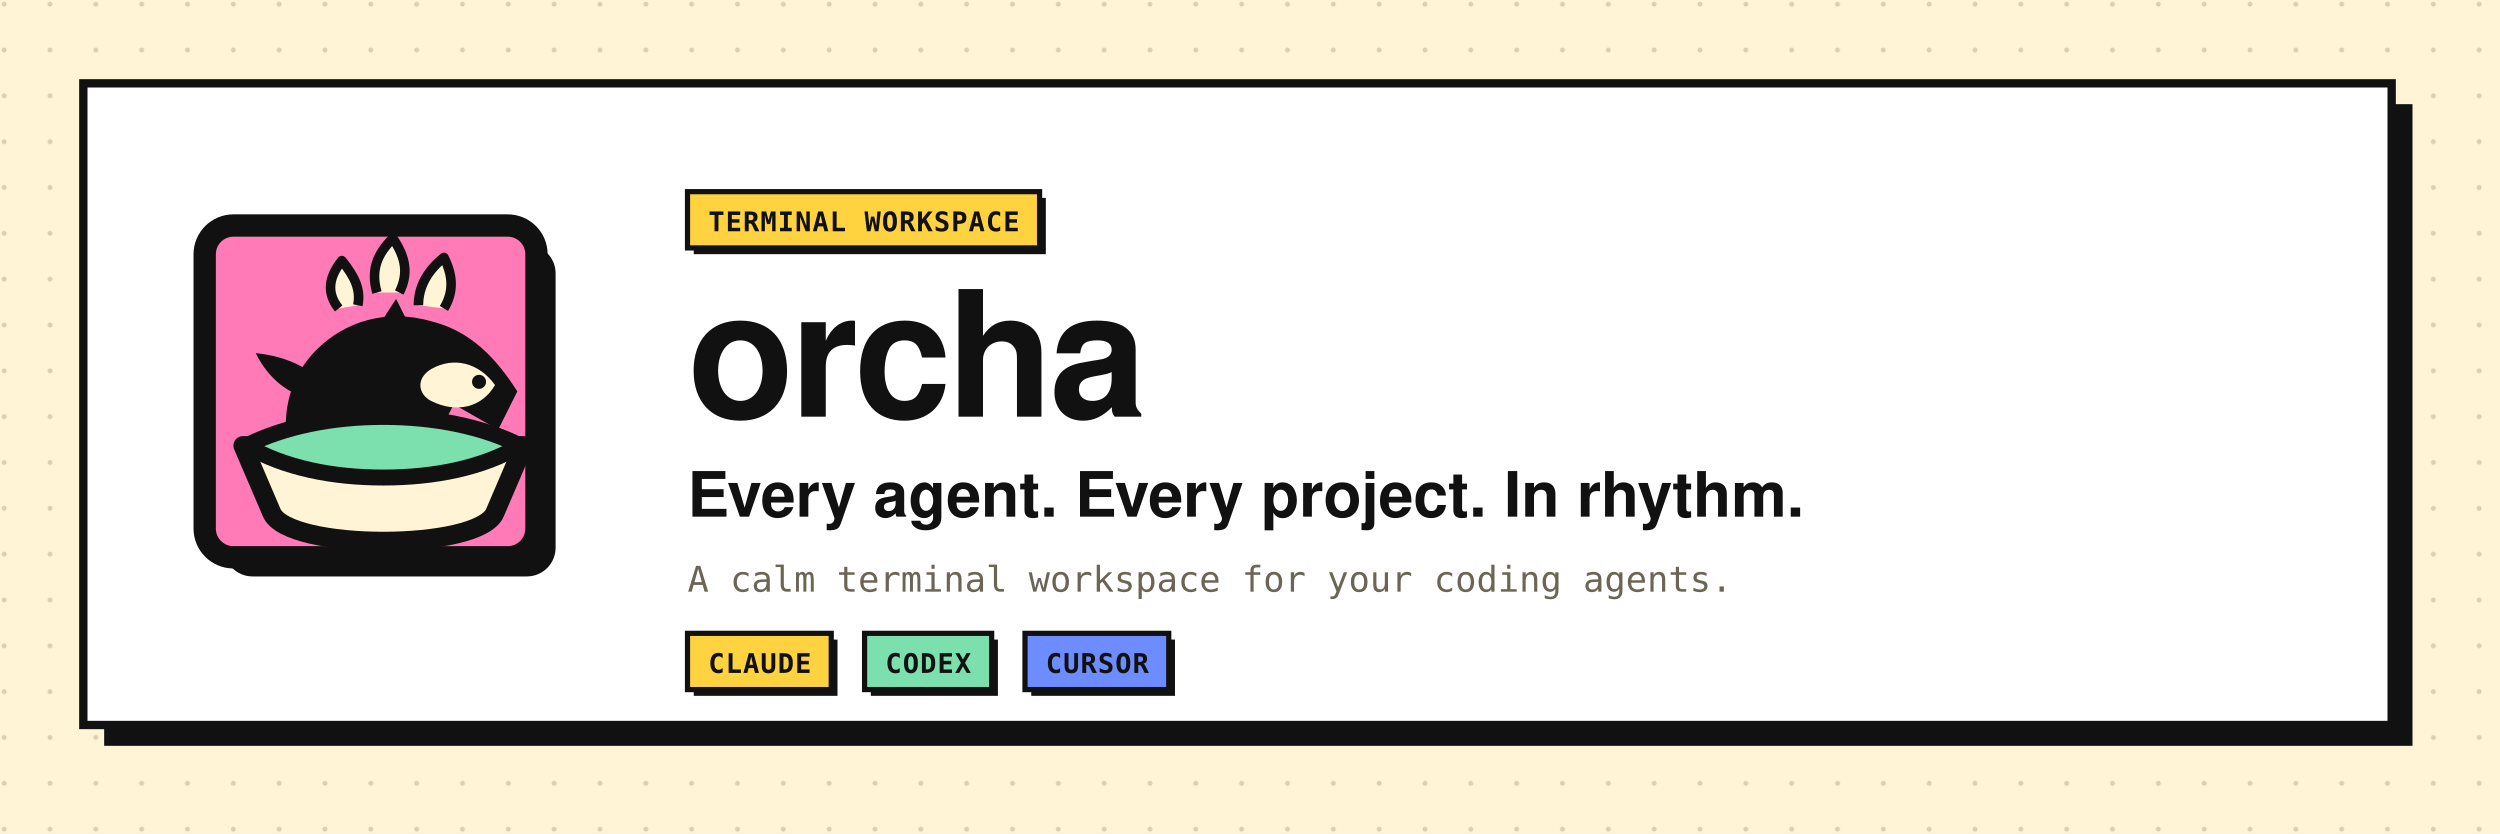
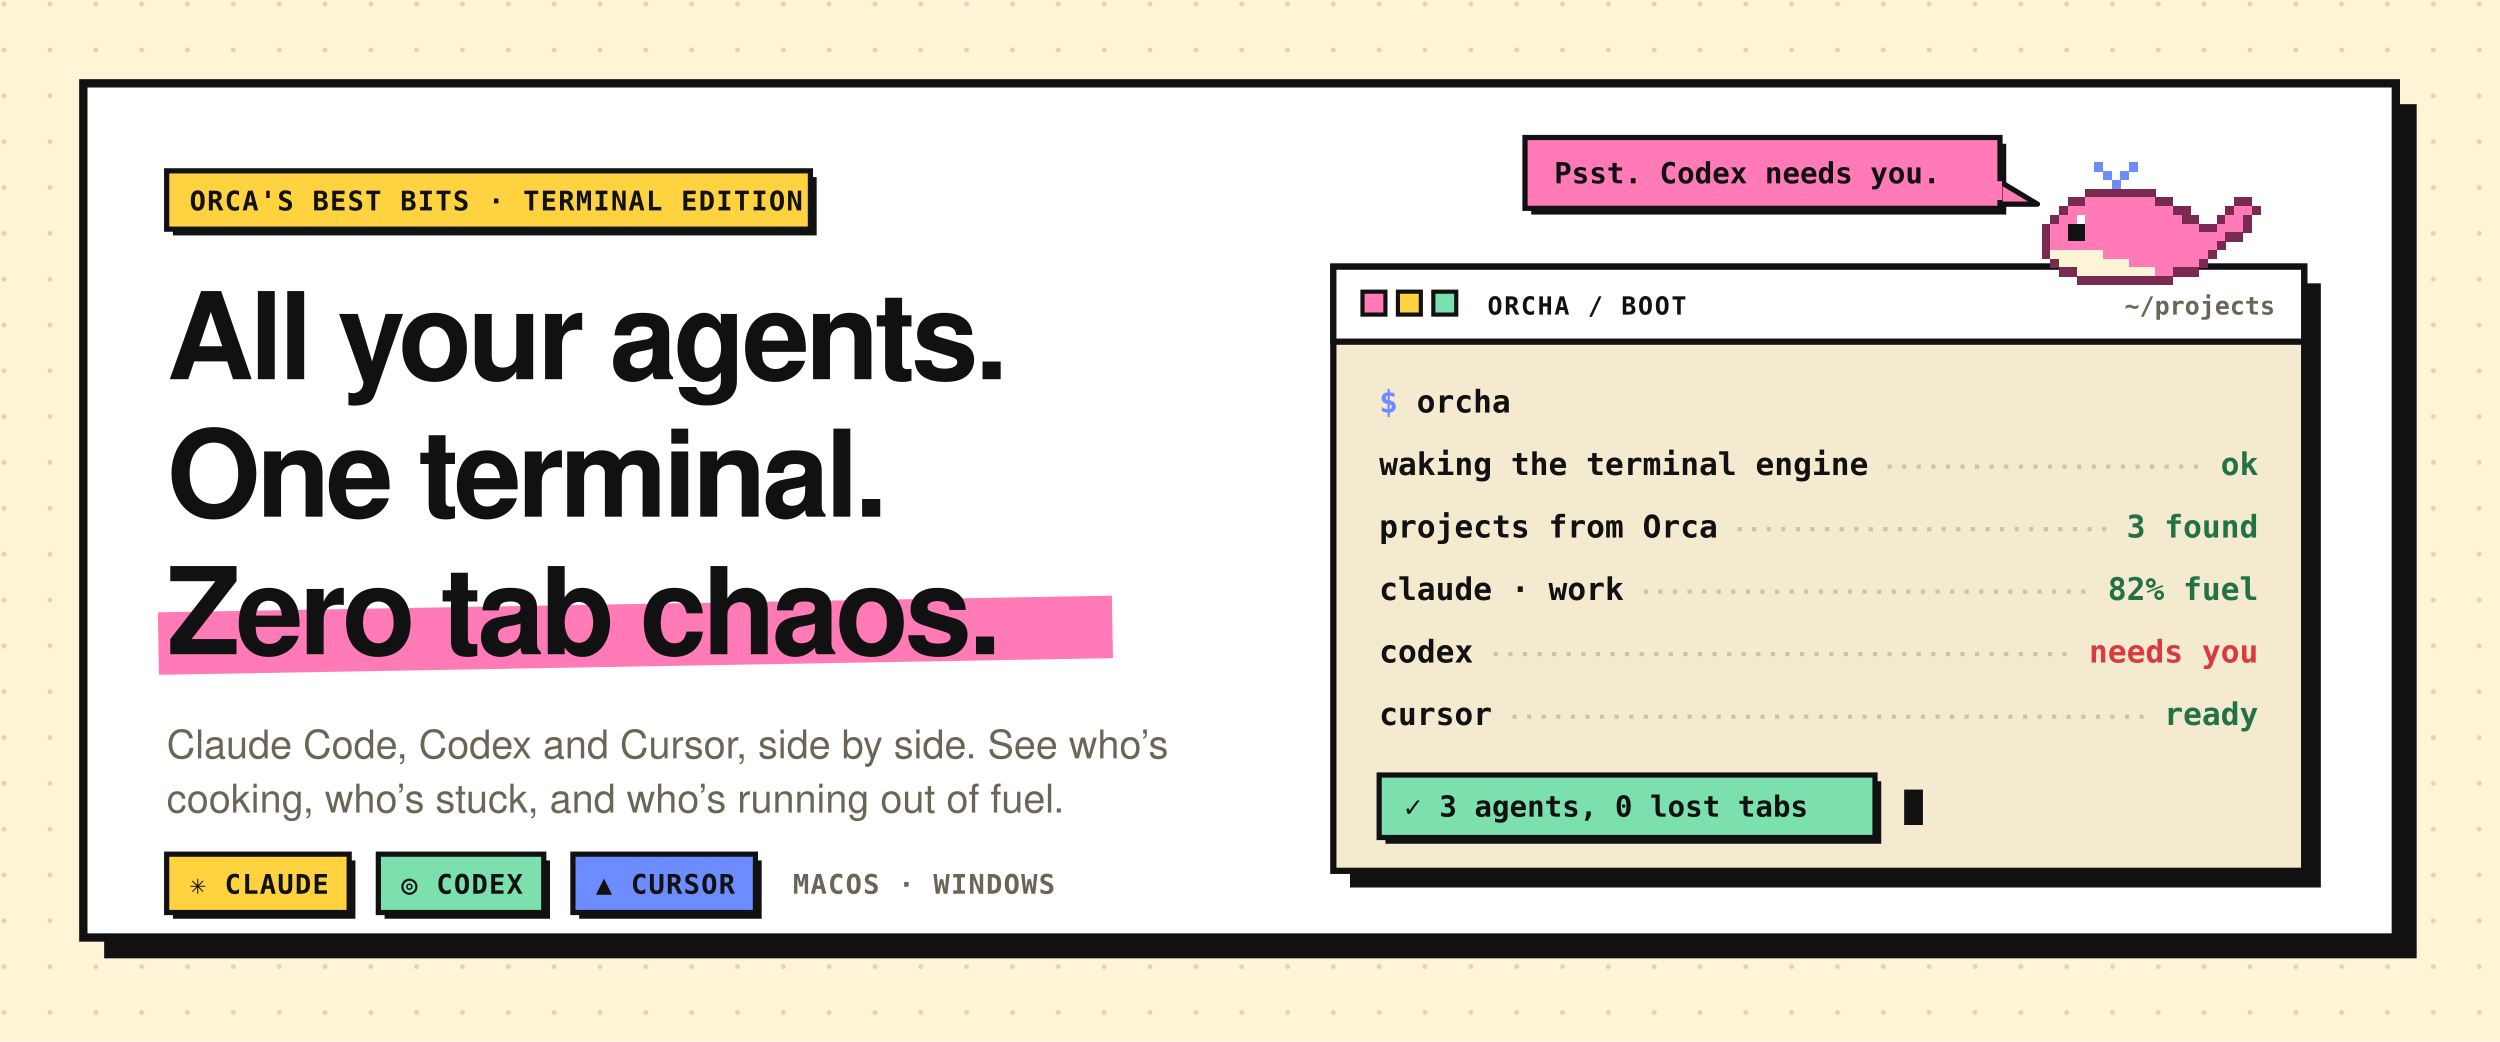
- <svg xmlns="http://www.w3.org/2000/svg" viewBox="0 0 1200 400" width="1200" height="400">
-   <rect width="1200" height="400" fill="#fff4d6" />
+ <svg xmlns="http://www.w3.org/2000/svg" viewBox="0 0 1200 500" width="1200" height="500">
+   <style>
+   .ln { animation: ln 360ms ease-out both; }
+   .whale-bob { animation: bob 2.4s ease-in-out infinite; }
+   .bubble { animation: pop 500ms cubic-bezier(.2,.75,.25,1) 2.6s both; transform-origin: 900px 96px; }
+   .cur { animation: blink 1.1s steps(2, start) infinite; }
+   @keyframes ln { from { opacity: 0; transform: translateY(5px); } }
+   @keyframes bob { 50% { transform: translateY(-4px); } }
+   @keyframes pop { from { opacity: 0; transform: scale(.7); } }
+   @keyframes blink { to { visibility: hidden; } }
+   @media (prefers-reduced-motion: reduce) { .ln, .whale-bob, .bubble, .cur { animation: none; } }
+ </style>
+   <rect width="1200" height="500" fill="#fff4d6" />
  <defs>
    <pattern id="d" width="22" height="22" patternUnits="userSpaceOnUse">
-       <circle cx="2" cy="2" r="1.2" fill="#6b6556" opacity="0.25" />
+       <circle cx="2" cy="2" r="1.2" fill="#6b6556" opacity="0.22" />
    </pattern>
  </defs>
-   <rect width="1200" height="400" fill="url(#d)" />
-   <rect x="50" y="50" width="1108" height="308" fill="#111111" />
-   <rect x="40" y="40" width="1108" height="308" fill="#ffffff" stroke="#111111" stroke-width="4" />
-   <svg x="86" y="96" width="196" height="196" viewBox="0 0 128 128">
-     <rect x="14" y="14" width="104" height="104" rx="9" fill="#111111" />
-     <rect x="8" y="8" width="104" height="104" rx="9" fill="#ff7ab6" stroke="#111111" stroke-width="7" />
-     <path d="M50 34c-4-5-3-10 1-15 4 5 6 9 5 14" fill="#fff4d6" stroke="#111111" stroke-linejoin="round" stroke-width="3" />
-     <path d="M62 29c-2-7 0-12 5-17 4 6 5 11 2 17" fill="#fff4d6" stroke="#111111" stroke-linejoin="round" stroke-width="3" />
-     <path d="M75 33c0-6 3-11 8-15 3 6 3 11 0 16" fill="#fff4d6" stroke="#111111" stroke-linejoin="round" stroke-width="3" />
-     <path d="M43 63c-9-2-15-7-19-15 10 1 18 5 24 12z" fill="#111111" />
-     <path d="M55 51 68 31l12 24z" fill="#111111" />
-     <path d="M34 78c-2-12 1-23 9-31 9-9 22-13 36-9 12 3 20 11 27 22l-6 12-14-8c-5 12-17 19-33 19H37z" fill="#111111" />
-     <path d="M79 53c7-4 15-2 20 5-4 7-12 9-20 5-4-2-5-7 0-10z" fill="#fff4d6" />
-     <circle cx="94" cy="57" r="2.2" fill="#111111" />
-     <path d="M20 77h88l-9 21c-5 12-65 12-70 0z" fill="#fff4d6" stroke="#111111" stroke-linejoin="round" stroke-width="6" />
-     <path d="M21 77c12-6 27-9 43-9s31 3 43 9c-12 7-27 10-43 10s-31-3-43-10z" fill="#7be0ad" stroke="#111111" stroke-linejoin="round" stroke-width="5" />
-   </svg>
-   <rect x="333" y="95" width="169" height="27" fill="#111111" />
-   <rect x="330" y="92" width="169" height="27" fill="#ffd23f" stroke="#111111" stroke-width="2.5" />
-   <text x="340" y="111" font-family="ui-monospace, SFMono-Regular, Menlo, Consolas, monospace" font-size="13" font-weight="800" fill="#111111" letter-spacing="0.5">TERMINAL WORKSPACE</text>
-   <text x="330" y="200" font-family="-apple-system, BlinkMacSystemFont, 'Segoe UI', Helvetica, Arial, sans-serif" font-size="84" font-weight="900" fill="#111111" letter-spacing="-2">orcha</text>
-   <text x="330" y="248" font-family="-apple-system, BlinkMacSystemFont, 'Segoe UI', Helvetica, Arial, sans-serif" font-size="30" font-weight="800" fill="#111111">Every agent. Every project. In rhythm.</text>
-   <text x="330" y="284" font-family="ui-monospace, SFMono-Regular, Menlo, Consolas, monospace" font-size="17" fill="#6b6556">A calm terminal workspace for your coding agents.</text>
-   <rect x="333" y="307" width="69" height="27" fill="#111111" />
-   <rect x="330" y="304" width="69" height="27" fill="#ffd23f" stroke="#111111" stroke-width="2.5" />
-   <text x="340" y="323" font-family="ui-monospace, SFMono-Regular, Menlo, Consolas, monospace" font-size="13" font-weight="800" fill="#111111" letter-spacing="0.5">CLAUDE</text>
-   <rect x="418" y="307" width="61" height="27" fill="#111111" />
-   <rect x="415" y="304" width="61" height="27" fill="#7be0ad" stroke="#111111" stroke-width="2.5" />
-   <text x="425" y="323" font-family="ui-monospace, SFMono-Regular, Menlo, Consolas, monospace" font-size="13" font-weight="800" fill="#111111" letter-spacing="0.5">CODEX</text>
-   <rect x="495" y="307" width="69" height="27" fill="#111111" />
-   <rect x="492" y="304" width="69" height="27" fill="#6c8cff" stroke="#111111" stroke-width="2.5" />
-   <text x="502" y="323" font-family="ui-monospace, SFMono-Regular, Menlo, Consolas, monospace" font-size="13" font-weight="800" fill="#111111" letter-spacing="0.5">CURSOR</text>
+   <rect width="1200" height="500" fill="url(#d)" />
+   <rect x="50" y="50" width="1110" height="410" fill="#111111" />
+   <rect x="40" y="40" width="1110" height="410" fill="#ffffff" stroke="#111111" stroke-width="4" />
+   <rect x="83" y="85" width="309.0" height="28" fill="#111111" />
+   <rect x="80" y="82" width="309.0" height="28" fill="#ffd23f" stroke="#111111" stroke-width="2.5" />
+   <text x="91" y="101" font-family="ui-monospace, SFMono-Regular, Menlo, Consolas, monospace" font-size="13" font-weight="800" fill="#111111" letter-spacing="0.6">ORCA'S BEST BITS · TERMINAL EDITION</text>
+   <rect x="76" y="290" width="458" height="30" fill="#ff7ab6" transform="rotate(-1 300 305)" />
+   <text x="80" y="182" font-family="-apple-system, BlinkMacSystemFont, 'Segoe UI', Helvetica, Arial, sans-serif" font-size="58" font-weight="900" fill="#111111" letter-spacing="-2" textLength="470" lengthAdjust="spacingAndGlyphs">All your agents.</text>
+   <text x="80" y="248" font-family="-apple-system, BlinkMacSystemFont, 'Segoe UI', Helvetica, Arial, sans-serif" font-size="58" font-weight="900" fill="#111111" letter-spacing="-2" textLength="392" lengthAdjust="spacingAndGlyphs">One terminal.</text>
+   <text x="80" y="314" font-family="-apple-system, BlinkMacSystemFont, 'Segoe UI', Helvetica, Arial, sans-serif" font-size="58" font-weight="900" fill="#111111" letter-spacing="-2" textLength="448" lengthAdjust="spacingAndGlyphs">Zero tab chaos.</text>
+   <text x="80" y="364" font-family="-apple-system, BlinkMacSystemFont, 'Segoe UI', Helvetica, Arial, sans-serif" font-size="19" fill="#6b6556">Claude Code, Codex and Cursor, side by side. See who’s</text>
+   <text x="80" y="390" font-family="-apple-system, BlinkMacSystemFont, 'Segoe UI', Helvetica, Arial, sans-serif" font-size="19" fill="#6b6556">cooking, who’s stuck, and who’s running out of fuel.</text>
+   <rect x="83" y="413" width="87.6" height="28" fill="#111111" />
+   <rect x="80" y="410" width="87.6" height="28" fill="#ffd23f" stroke="#111111" stroke-width="2.5" />
+   <text x="91" y="429" font-family="ui-monospace, SFMono-Regular, Menlo, Consolas, monospace" font-size="13" font-weight="800" fill="#111111" letter-spacing="0.6">✳ CLAUDE</text>
+   <rect x="184.6" y="413" width="79.4" height="28" fill="#111111" />
+   <rect x="181.6" y="410" width="79.4" height="28" fill="#7be0ad" stroke="#111111" stroke-width="2.5" />
+   <text x="192.6" y="429" font-family="ui-monospace, SFMono-Regular, Menlo, Consolas, monospace" font-size="13" font-weight="800" fill="#111111" letter-spacing="0.6">◎ CODEX</text>
+   <rect x="278.0" y="413" width="87.6" height="28" fill="#111111" />
+   <rect x="275.0" y="410" width="87.6" height="28" fill="#6c8cff" stroke="#111111" stroke-width="2.5" />
+   <text x="286.0" y="429" font-family="ui-monospace, SFMono-Regular, Menlo, Consolas, monospace" font-size="13" font-weight="800" fill="#111111" letter-spacing="0.6">▲ CURSOR</text>
+   <text x="380.6" y="429" font-family="ui-monospace, SFMono-Regular, Menlo, Consolas, monospace" font-size="13" font-weight="800" fill="#6b6556" letter-spacing="0.6">MACOS · WINDOWS</text>
+   <rect x="648" y="136" width="466" height="290" fill="#111111" />
+   <rect x="640" y="128" width="466" height="290" fill="#f4ead0" stroke="#111111" stroke-width="3" />
+   <rect x="640" y="128" width="466" height="36" fill="#ffffff" stroke="#111111" stroke-width="3" />
+   <rect x="654" y="140" width="11" height="11" fill="#ff7ab6" stroke="#111111" stroke-width="2" />
+   <rect x="671" y="140" width="11" height="11" fill="#ffd23f" stroke="#111111" stroke-width="2" />
+   <rect x="688" y="140" width="11" height="11" fill="#7be0ad" stroke="#111111" stroke-width="2" />
+   <text x="714" y="151" font-family="ui-monospace, SFMono-Regular, Menlo, Consolas, monospace" font-size="12" font-weight="800" fill="#111111" letter-spacing="0.8">ORCHA / BOOT</text>
+   <text x="1092" y="151" text-anchor="end" font-family="ui-monospace, SFMono-Regular, Menlo, Consolas, monospace" font-size="12" font-weight="700" fill="#6b6556">~/projects</text>
+   <g class="ln" style="animation-delay:0.25s">
+     <text x="662" y="198" font-family="ui-monospace, SFMono-Regular, Menlo, Consolas, monospace" font-size="15" font-weight="800" fill="#6c8cff">$</text>
+     <text x="680.0" y="198" font-family="ui-monospace, SFMono-Regular, Menlo, Consolas, monospace" font-size="15" font-weight="700" fill="#111111">orcha</text>
+   </g>
+   <g class="ln" style="animation-delay:0.57s">
+     <text x="662" y="228" font-family="ui-monospace, SFMono-Regular, Menlo, Consolas, monospace" font-size="15" font-weight="600" fill="#111111">waking the terminal engine</text>
+     <line x1="906" y1="224" x2="1056" y2="224" stroke="#c9c2ad" stroke-width="2" stroke-dasharray="2 5" />
+     <text x="1084" y="228" text-anchor="end" font-family="ui-monospace, SFMono-Regular, Menlo, Consolas, monospace" font-size="15" font-weight="800" fill="#227246">ok</text>
+   </g>
+   <g class="ln" style="animation-delay:0.89s">
+     <text x="662" y="258" font-family="ui-monospace, SFMono-Regular, Menlo, Consolas, monospace" font-size="15" font-weight="600" fill="#111111">projects from Orca</text>
+     <line x1="834" y1="254" x2="1011" y2="254" stroke="#c9c2ad" stroke-width="2" stroke-dasharray="2 5" />
+     <text x="1084" y="258" text-anchor="end" font-family="ui-monospace, SFMono-Regular, Menlo, Consolas, monospace" font-size="15" font-weight="800" fill="#227246">3 found</text>
+   </g>
+   <g class="ln" style="animation-delay:1.21s">
+     <text x="662" y="288" font-family="ui-monospace, SFMono-Regular, Menlo, Consolas, monospace" font-size="15" font-weight="600" fill="#111111">claude · work</text>
+     <line x1="789" y1="284" x2="1002" y2="284" stroke="#c9c2ad" stroke-width="2" stroke-dasharray="2 5" />
+     <text x="1084" y="288" text-anchor="end" font-family="ui-monospace, SFMono-Regular, Menlo, Consolas, monospace" font-size="15" font-weight="800" fill="#227246">82% fuel</text>
+   </g>
+   <g class="ln" style="animation-delay:1.53s">
+     <text x="662" y="318" font-family="ui-monospace, SFMono-Regular, Menlo, Consolas, monospace" font-size="15" font-weight="600" fill="#111111">codex</text>
+     <line x1="717" y1="314" x2="993" y2="314" stroke="#c9c2ad" stroke-width="2" stroke-dasharray="2 5" />
+     <text x="1084" y="318" text-anchor="end" font-family="ui-monospace, SFMono-Regular, Menlo, Consolas, monospace" font-size="15" font-weight="800" fill="#d93a40">needs you</text>
+   </g>
+   <g class="ln" style="animation-delay:1.85s">
+     <text x="662" y="348" font-family="ui-monospace, SFMono-Regular, Menlo, Consolas, monospace" font-size="15" font-weight="600" fill="#111111">cursor</text>
+     <line x1="726" y1="344" x2="1029" y2="344" stroke="#c9c2ad" stroke-width="2" stroke-dasharray="2 5" />
+     <text x="1084" y="348" text-anchor="end" font-family="ui-monospace, SFMono-Regular, Menlo, Consolas, monospace" font-size="15" font-weight="800" fill="#227246">ready</text>
+   </g>
+   <g class="ln" style="animation-delay:2.37s">
+     <rect x="665" y="375" width="238" height="30" fill="#111111" />
+     <rect x="662" y="372" width="238" height="30" fill="#7be0ad" stroke="#111111" stroke-width="2.5" />
+     <text x="674" y="392" font-family="ui-monospace, SFMono-Regular, Menlo, Consolas, monospace" font-size="14" font-weight="800" fill="#111111">✓ 3 agents, 0 lost tabs</text>
+     <rect class="cur" x="914" y="379" width="9" height="17" fill="#111111" />
+   </g>
+   <g class="whale-bob">
+     <g class="whale" transform="translate(980 78) scale(4.2)" shape-rendering="crispEdges">
+       <rect x="6" y="0" width="1.03" height="1.03" fill="#6c8cff" />
+       <rect x="10" y="0" width="1.03" height="1.03" fill="#6c8cff" />
+       <rect x="7" y="1" width="1.03" height="1.03" fill="#6c8cff" />
+       <rect x="9" y="1" width="1.03" height="1.03" fill="#6c8cff" />
+       <rect x="8" y="2" width="1.03" height="1.03" fill="#6c8cff" />
+       <rect x="5" y="3" width="1.03" height="1.03" fill="#7a2a50" />
+       <rect x="6" y="3" width="1.03" height="1.03" fill="#7a2a50" />
+       <rect x="7" y="3" width="1.03" height="1.03" fill="#7a2a50" />
+       <rect x="8" y="3" width="1.03" height="1.03" fill="#7a2a50" />
+       <rect x="9" y="3" width="1.03" height="1.03" fill="#7a2a50" />
+       <rect x="10" y="3" width="1.03" height="1.03" fill="#7a2a50" />
+       <rect x="11" y="3" width="1.03" height="1.03" fill="#7a2a50" />
+       <rect x="12" y="3" width="1.03" height="1.03" fill="#7a2a50" />
+       <rect x="3" y="4" width="1.03" height="1.03" fill="#7a2a50" />
+       <rect x="4" y="4" width="1.03" height="1.03" fill="#7a2a50" />
+       <rect x="5" y="4" width="1.03" height="1.03" fill="#ff7ab6" />
+       <rect x="6" y="4" width="1.03" height="1.03" fill="#ff7ab6" />
+       <rect x="7" y="4" width="1.03" height="1.03" fill="#ff7ab6" />
+       <rect x="8" y="4" width="1.03" height="1.03" fill="#ff7ab6" />
+       <rect x="9" y="4" width="1.03" height="1.03" fill="#ff7ab6" />
+       <rect x="10" y="4" width="1.03" height="1.03" fill="#ff7ab6" />
+       <rect x="11" y="4" width="1.03" height="1.03" fill="#ff7ab6" />
+       <rect x="12" y="4" width="1.03" height="1.03" fill="#ff7ab6" />
+       <rect x="13" y="4" width="1.03" height="1.03" fill="#7a2a50" />
+       <rect x="14" y="4" width="1.03" height="1.03" fill="#7a2a50" />
+       <rect x="22" y="4" width="1.03" height="1.03" fill="#7a2a50" />
+       <rect x="23" y="4" width="1.03" height="1.03" fill="#7a2a50" />
+       <rect x="2" y="5" width="1.03" height="1.03" fill="#7a2a50" />
+       <rect x="3" y="5" width="1.03" height="1.03" fill="#ff7ab6" />
+       <rect x="4" y="5" width="1.03" height="1.03" fill="#ff7ab6" />
+       <rect x="5" y="5" width="1.03" height="1.03" fill="#ff7ab6" />
+       <rect x="6" y="5" width="1.03" height="1.03" fill="#ff7ab6" />
+       <rect x="7" y="5" width="1.03" height="1.03" fill="#ff7ab6" />
+       <rect x="8" y="5" width="1.03" height="1.03" fill="#ff7ab6" />
+       <rect x="9" y="5" width="1.03" height="1.03" fill="#ff7ab6" />
+       <rect x="10" y="5" width="1.03" height="1.03" fill="#ff7ab6" />
+       <rect x="11" y="5" width="1.03" height="1.03" fill="#ff7ab6" />
+       <rect x="12" y="5" width="1.03" height="1.03" fill="#ff7ab6" />
+       <rect x="13" y="5" width="1.03" height="1.03" fill="#ff7ab6" />
+       <rect x="14" y="5" width="1.03" height="1.03" fill="#ff7ab6" />
+       <rect x="15" y="5" width="1.03" height="1.03" fill="#7a2a50" />
+       <rect x="16" y="5" width="1.03" height="1.03" fill="#7a2a50" />
+       <rect x="21" y="5" width="1.03" height="1.03" fill="#7a2a50" />
+       <rect x="22" y="5" width="1.03" height="1.03" fill="#ff7ab6" />
+       <rect x="23" y="5" width="1.03" height="1.03" fill="#ff7ab6" />
+       <rect x="24" y="5" width="1.03" height="1.03" fill="#7a2a50" />
+       <rect x="1" y="6" width="1.03" height="1.03" fill="#7a2a50" />
+       <rect x="2" y="6" width="1.03" height="1.03" fill="#ff7ab6" />
+       <rect x="3" y="6" width="1.03" height="1.03" fill="#ff7ab6" />
+       <rect x="4" y="6" width="1.03" height="1.03" fill="#ffffff" />
+       <rect x="5" y="6" width="1.03" height="1.03" fill="#ff7ab6" />
+       <rect x="6" y="6" width="1.03" height="1.03" fill="#ff7ab6" />
+       <rect x="7" y="6" width="1.03" height="1.03" fill="#ff7ab6" />
+       <rect x="8" y="6" width="1.03" height="1.03" fill="#ff7ab6" />
+       <rect x="9" y="6" width="1.03" height="1.03" fill="#ff7ab6" />
+       <rect x="10" y="6" width="1.03" height="1.03" fill="#ff7ab6" />
+       <rect x="11" y="6" width="1.03" height="1.03" fill="#ff7ab6" />
+       <rect x="12" y="6" width="1.03" height="1.03" fill="#ff7ab6" />
+       <rect x="13" y="6" width="1.03" height="1.03" fill="#ff7ab6" />
+       <rect x="14" y="6" width="1.03" height="1.03" fill="#ff7ab6" />
+       <rect x="15" y="6" width="1.03" height="1.03" fill="#ff7ab6" />
+       <rect x="16" y="6" width="1.03" height="1.03" fill="#7a2a50" />
+       <rect x="17" y="6" width="1.03" height="1.03" fill="#7a2a50" />
+       <rect x="20" y="6" width="1.03" height="1.03" fill="#7a2a50" />
+       <rect x="21" y="6" width="1.03" height="1.03" fill="#ff7ab6" />
+       <rect x="22" y="6" width="1.03" height="1.03" fill="#ff7ab6" />
+       <rect x="23" y="6" width="1.03" height="1.03" fill="#7a2a50" />
+       <rect x="0" y="7" width="1.03" height="1.03" fill="#7a2a50" />
+       <rect x="1" y="7" width="1.03" height="1.03" fill="#ff7ab6" />
+       <rect x="2" y="7" width="1.03" height="1.03" fill="#ff7ab6" />
+       <rect x="3" y="7" width="1.03" height="1.03" fill="#111111" />
+       <rect x="4" y="7" width="1.03" height="1.03" fill="#111111" />
+       <rect x="5" y="7" width="1.03" height="1.03" fill="#ff7ab6" />
+       <rect x="6" y="7" width="1.03" height="1.03" fill="#ff7ab6" />
+       <rect x="7" y="7" width="1.03" height="1.03" fill="#ff7ab6" />
+       <rect x="8" y="7" width="1.03" height="1.03" fill="#ff7ab6" />
+       <rect x="9" y="7" width="1.03" height="1.03" fill="#ff7ab6" />
+       <rect x="10" y="7" width="1.03" height="1.03" fill="#ff7ab6" />
+       <rect x="11" y="7" width="1.03" height="1.03" fill="#ff7ab6" />
+       <rect x="12" y="7" width="1.03" height="1.03" fill="#ff7ab6" />
+       <rect x="13" y="7" width="1.03" height="1.03" fill="#ff7ab6" />
+       <rect x="14" y="7" width="1.03" height="1.03" fill="#ff7ab6" />
+       <rect x="15" y="7" width="1.03" height="1.03" fill="#ff7ab6" />
+       <rect x="16" y="7" width="1.03" height="1.03" fill="#ff7ab6" />
+       <rect x="17" y="7" width="1.03" height="1.03" fill="#ff7ab6" />
+       <rect x="18" y="7" width="1.03" height="1.03" fill="#7a2a50" />
+       <rect x="19" y="7" width="1.03" height="1.03" fill="#7a2a50" />
+       <rect x="20" y="7" width="1.03" height="1.03" fill="#ff7ab6" />
+       <rect x="21" y="7" width="1.03" height="1.03" fill="#ff7ab6" />
+       <rect x="22" y="7" width="1.03" height="1.03" fill="#ff7ab6" />
+       <rect x="23" y="7" width="1.03" height="1.03" fill="#7a2a50" />
+       <rect x="0" y="8" width="1.03" height="1.03" fill="#7a2a50" />
+       <rect x="1" y="8" width="1.03" height="1.03" fill="#ff7ab6" />
+       <rect x="2" y="8" width="1.03" height="1.03" fill="#ff7ab6" />
+       <rect x="3" y="8" width="1.03" height="1.03" fill="#111111" />
+       <rect x="4" y="8" width="1.03" height="1.03" fill="#111111" />
+       <rect x="5" y="8" width="1.03" height="1.03" fill="#ff7ab6" />
+       <rect x="6" y="8" width="1.03" height="1.03" fill="#ff7ab6" />
+       <rect x="7" y="8" width="1.03" height="1.03" fill="#ff7ab6" />
+       <rect x="8" y="8" width="1.03" height="1.03" fill="#ff7ab6" />
+       <rect x="9" y="8" width="1.03" height="1.03" fill="#ff7ab6" />
+       <rect x="10" y="8" width="1.03" height="1.03" fill="#ff7ab6" />
+       <rect x="11" y="8" width="1.03" height="1.03" fill="#ff7ab6" />
+       <rect x="12" y="8" width="1.03" height="1.03" fill="#ff7ab6" />
+       <rect x="13" y="8" width="1.03" height="1.03" fill="#ff7ab6" />
+       <rect x="14" y="8" width="1.03" height="1.03" fill="#ff7ab6" />
+       <rect x="15" y="8" width="1.03" height="1.03" fill="#ff7ab6" />
+       <rect x="16" y="8" width="1.03" height="1.03" fill="#ff7ab6" />
+       <rect x="17" y="8" width="1.03" height="1.03" fill="#ff7ab6" />
+       <rect x="18" y="8" width="1.03" height="1.03" fill="#ff7ab6" />
+       <rect x="19" y="8" width="1.03" height="1.03" fill="#ff7ab6" />
+       <rect x="20" y="8" width="1.03" height="1.03" fill="#ff7ab6" />
+       <rect x="21" y="8" width="1.03" height="1.03" fill="#7a2a50" />
+       <rect x="22" y="8" width="1.03" height="1.03" fill="#7a2a50" />
+       <rect x="0" y="9" width="1.03" height="1.03" fill="#7a2a50" />
+       <rect x="1" y="9" width="1.03" height="1.03" fill="#ff7ab6" />
+       <rect x="2" y="9" width="1.03" height="1.03" fill="#ff7ab6" />
+       <rect x="3" y="9" width="1.03" height="1.03" fill="#ff7ab6" />
+       <rect x="4" y="9" width="1.03" height="1.03" fill="#ff7ab6" />
+       <rect x="5" y="9" width="1.03" height="1.03" fill="#ff7ab6" />
+       <rect x="6" y="9" width="1.03" height="1.03" fill="#ff7ab6" />
+       <rect x="7" y="9" width="1.03" height="1.03" fill="#ff7ab6" />
+       <rect x="8" y="9" width="1.03" height="1.03" fill="#ff7ab6" />
+       <rect x="9" y="9" width="1.03" height="1.03" fill="#ff7ab6" />
+       <rect x="10" y="9" width="1.03" height="1.03" fill="#ff7ab6" />
+       <rect x="11" y="9" width="1.03" height="1.03" fill="#ff7ab6" />
+       <rect x="12" y="9" width="1.03" height="1.03" fill="#ff7ab6" />
+       <rect x="13" y="9" width="1.03" height="1.03" fill="#ff7ab6" />
+       <rect x="14" y="9" width="1.03" height="1.03" fill="#ff7ab6" />
+       <rect x="15" y="9" width="1.03" height="1.03" fill="#ff7ab6" />
+       <rect x="16" y="9" width="1.03" height="1.03" fill="#ff7ab6" />
+       <rect x="17" y="9" width="1.03" height="1.03" fill="#ff7ab6" />
+       <rect x="18" y="9" width="1.03" height="1.03" fill="#ff7ab6" />
+       <rect x="19" y="9" width="1.03" height="1.03" fill="#ff7ab6" />
+       <rect x="20" y="9" width="1.03" height="1.03" fill="#7a2a50" />
+       <rect x="0" y="10" width="1.03" height="1.03" fill="#7a2a50" />
+       <rect x="1" y="10" width="1.03" height="1.03" fill="#fff4d6" />
+       <rect x="2" y="10" width="1.03" height="1.03" fill="#fff4d6" />
+       <rect x="3" y="10" width="1.03" height="1.03" fill="#fff4d6" />
+       <rect x="4" y="10" width="1.03" height="1.03" fill="#fff4d6" />
+       <rect x="5" y="10" width="1.03" height="1.03" fill="#fff4d6" />
+       <rect x="6" y="10" width="1.03" height="1.03" fill="#fff4d6" />
+       <rect x="7" y="10" width="1.03" height="1.03" fill="#ff7ab6" />
+       <rect x="8" y="10" width="1.03" height="1.03" fill="#ff7ab6" />
+       <rect x="9" y="10" width="1.03" height="1.03" fill="#ff7ab6" />
+       <rect x="10" y="10" width="1.03" height="1.03" fill="#ff7ab6" />
+       <rect x="11" y="10" width="1.03" height="1.03" fill="#ff7ab6" />
+       <rect x="12" y="10" width="1.03" height="1.03" fill="#ff7ab6" />
+       <rect x="13" y="10" width="1.03" height="1.03" fill="#ff7ab6" />
+       <rect x="14" y="10" width="1.03" height="1.03" fill="#ff7ab6" />
+       <rect x="15" y="10" width="1.03" height="1.03" fill="#ff7ab6" />
+       <rect x="16" y="10" width="1.03" height="1.03" fill="#ff7ab6" />
+       <rect x="17" y="10" width="1.03" height="1.03" fill="#ff7ab6" />
+       <rect x="18" y="10" width="1.03" height="1.03" fill="#ff7ab6" />
+       <rect x="19" y="10" width="1.03" height="1.03" fill="#7a2a50" />
+       <rect x="1" y="11" width="1.03" height="1.03" fill="#7a2a50" />
+       <rect x="2" y="11" width="1.03" height="1.03" fill="#fff4d6" />
+       <rect x="3" y="11" width="1.03" height="1.03" fill="#fff4d6" />
+       <rect x="4" y="11" width="1.03" height="1.03" fill="#fff4d6" />
+       <rect x="5" y="11" width="1.03" height="1.03" fill="#fff4d6" />
+       <rect x="6" y="11" width="1.03" height="1.03" fill="#fff4d6" />
+       <rect x="7" y="11" width="1.03" height="1.03" fill="#fff4d6" />
+       <rect x="8" y="11" width="1.03" height="1.03" fill="#fff4d6" />
+       <rect x="9" y="11" width="1.03" height="1.03" fill="#fff4d6" />
+       <rect x="10" y="11" width="1.03" height="1.03" fill="#ff7ab6" />
+       <rect x="11" y="11" width="1.03" height="1.03" fill="#ff7ab6" />
+       <rect x="12" y="11" width="1.03" height="1.03" fill="#ff7ab6" />
+       <rect x="13" y="11" width="1.03" height="1.03" fill="#ff7ab6" />
+       <rect x="14" y="11" width="1.03" height="1.03" fill="#ff7ab6" />
+       <rect x="15" y="11" width="1.03" height="1.03" fill="#ff7ab6" />
+       <rect x="16" y="11" width="1.03" height="1.03" fill="#ff7ab6" />
+       <rect x="17" y="11" width="1.03" height="1.03" fill="#ff7ab6" />
+       <rect x="18" y="11" width="1.03" height="1.03" fill="#7a2a50" />
+       <rect x="2" y="12" width="1.03" height="1.03" fill="#7a2a50" />
+       <rect x="3" y="12" width="1.03" height="1.03" fill="#7a2a50" />
+       <rect x="4" y="12" width="1.03" height="1.03" fill="#fff4d6" />
+       <rect x="5" y="12" width="1.03" height="1.03" fill="#fff4d6" />
+       <rect x="6" y="12" width="1.03" height="1.03" fill="#fff4d6" />
+       <rect x="7" y="12" width="1.03" height="1.03" fill="#fff4d6" />
+       <rect x="8" y="12" width="1.03" height="1.03" fill="#fff4d6" />
+       <rect x="9" y="12" width="1.03" height="1.03" fill="#fff4d6" />
+       <rect x="10" y="12" width="1.03" height="1.03" fill="#fff4d6" />
+       <rect x="11" y="12" width="1.03" height="1.03" fill="#fff4d6" />
+       <rect x="12" y="12" width="1.03" height="1.03" fill="#fff4d6" />
+       <rect x="13" y="12" width="1.03" height="1.03" fill="#ff7ab6" />
+       <rect x="14" y="12" width="1.03" height="1.03" fill="#ff7ab6" />
+       <rect x="15" y="12" width="1.03" height="1.03" fill="#7a2a50" />
+       <rect x="16" y="12" width="1.03" height="1.03" fill="#7a2a50" />
+       <rect x="17" y="12" width="1.03" height="1.03" fill="#7a2a50" />
+       <rect x="4" y="13" width="1.03" height="1.03" fill="#7a2a50" />
+       <rect x="5" y="13" width="1.03" height="1.03" fill="#7a2a50" />
+       <rect x="6" y="13" width="1.03" height="1.03" fill="#7a2a50" />
+       <rect x="7" y="13" width="1.03" height="1.03" fill="#7a2a50" />
+       <rect x="8" y="13" width="1.03" height="1.03" fill="#7a2a50" />
+       <rect x="9" y="13" width="1.03" height="1.03" fill="#7a2a50" />
+       <rect x="10" y="13" width="1.03" height="1.03" fill="#7a2a50" />
+       <rect x="11" y="13" width="1.03" height="1.03" fill="#7a2a50" />
+       <rect x="12" y="13" width="1.03" height="1.03" fill="#7a2a50" />
+       <rect x="13" y="13" width="1.03" height="1.03" fill="#7a2a50" />
+       <rect x="14" y="13" width="1.03" height="1.03" fill="#7a2a50" />
+     </g>
+   </g>
+   <g class="bubble">
+     <rect x="735" y="69" width="228" height="34" fill="#111111" />
+     <path d="M958 86 L978 98 L958 98 Z" fill="#ff7ab6" stroke="#111111" stroke-width="2.5" stroke-linejoin="round" />
+     <rect x="732" y="66" width="228" height="34" fill="#ff7ab6" stroke="#111111" stroke-width="2.5" />
+     <rect x="956" y="87" width="5" height="9" fill="#ff7ab6" />
+     <text x="746" y="88" font-family="ui-monospace, SFMono-Regular, Menlo, Consolas, monospace" font-size="14" font-weight="800" fill="#111111">Psst. Codex needs you.</text>
+   </g>
</svg>
